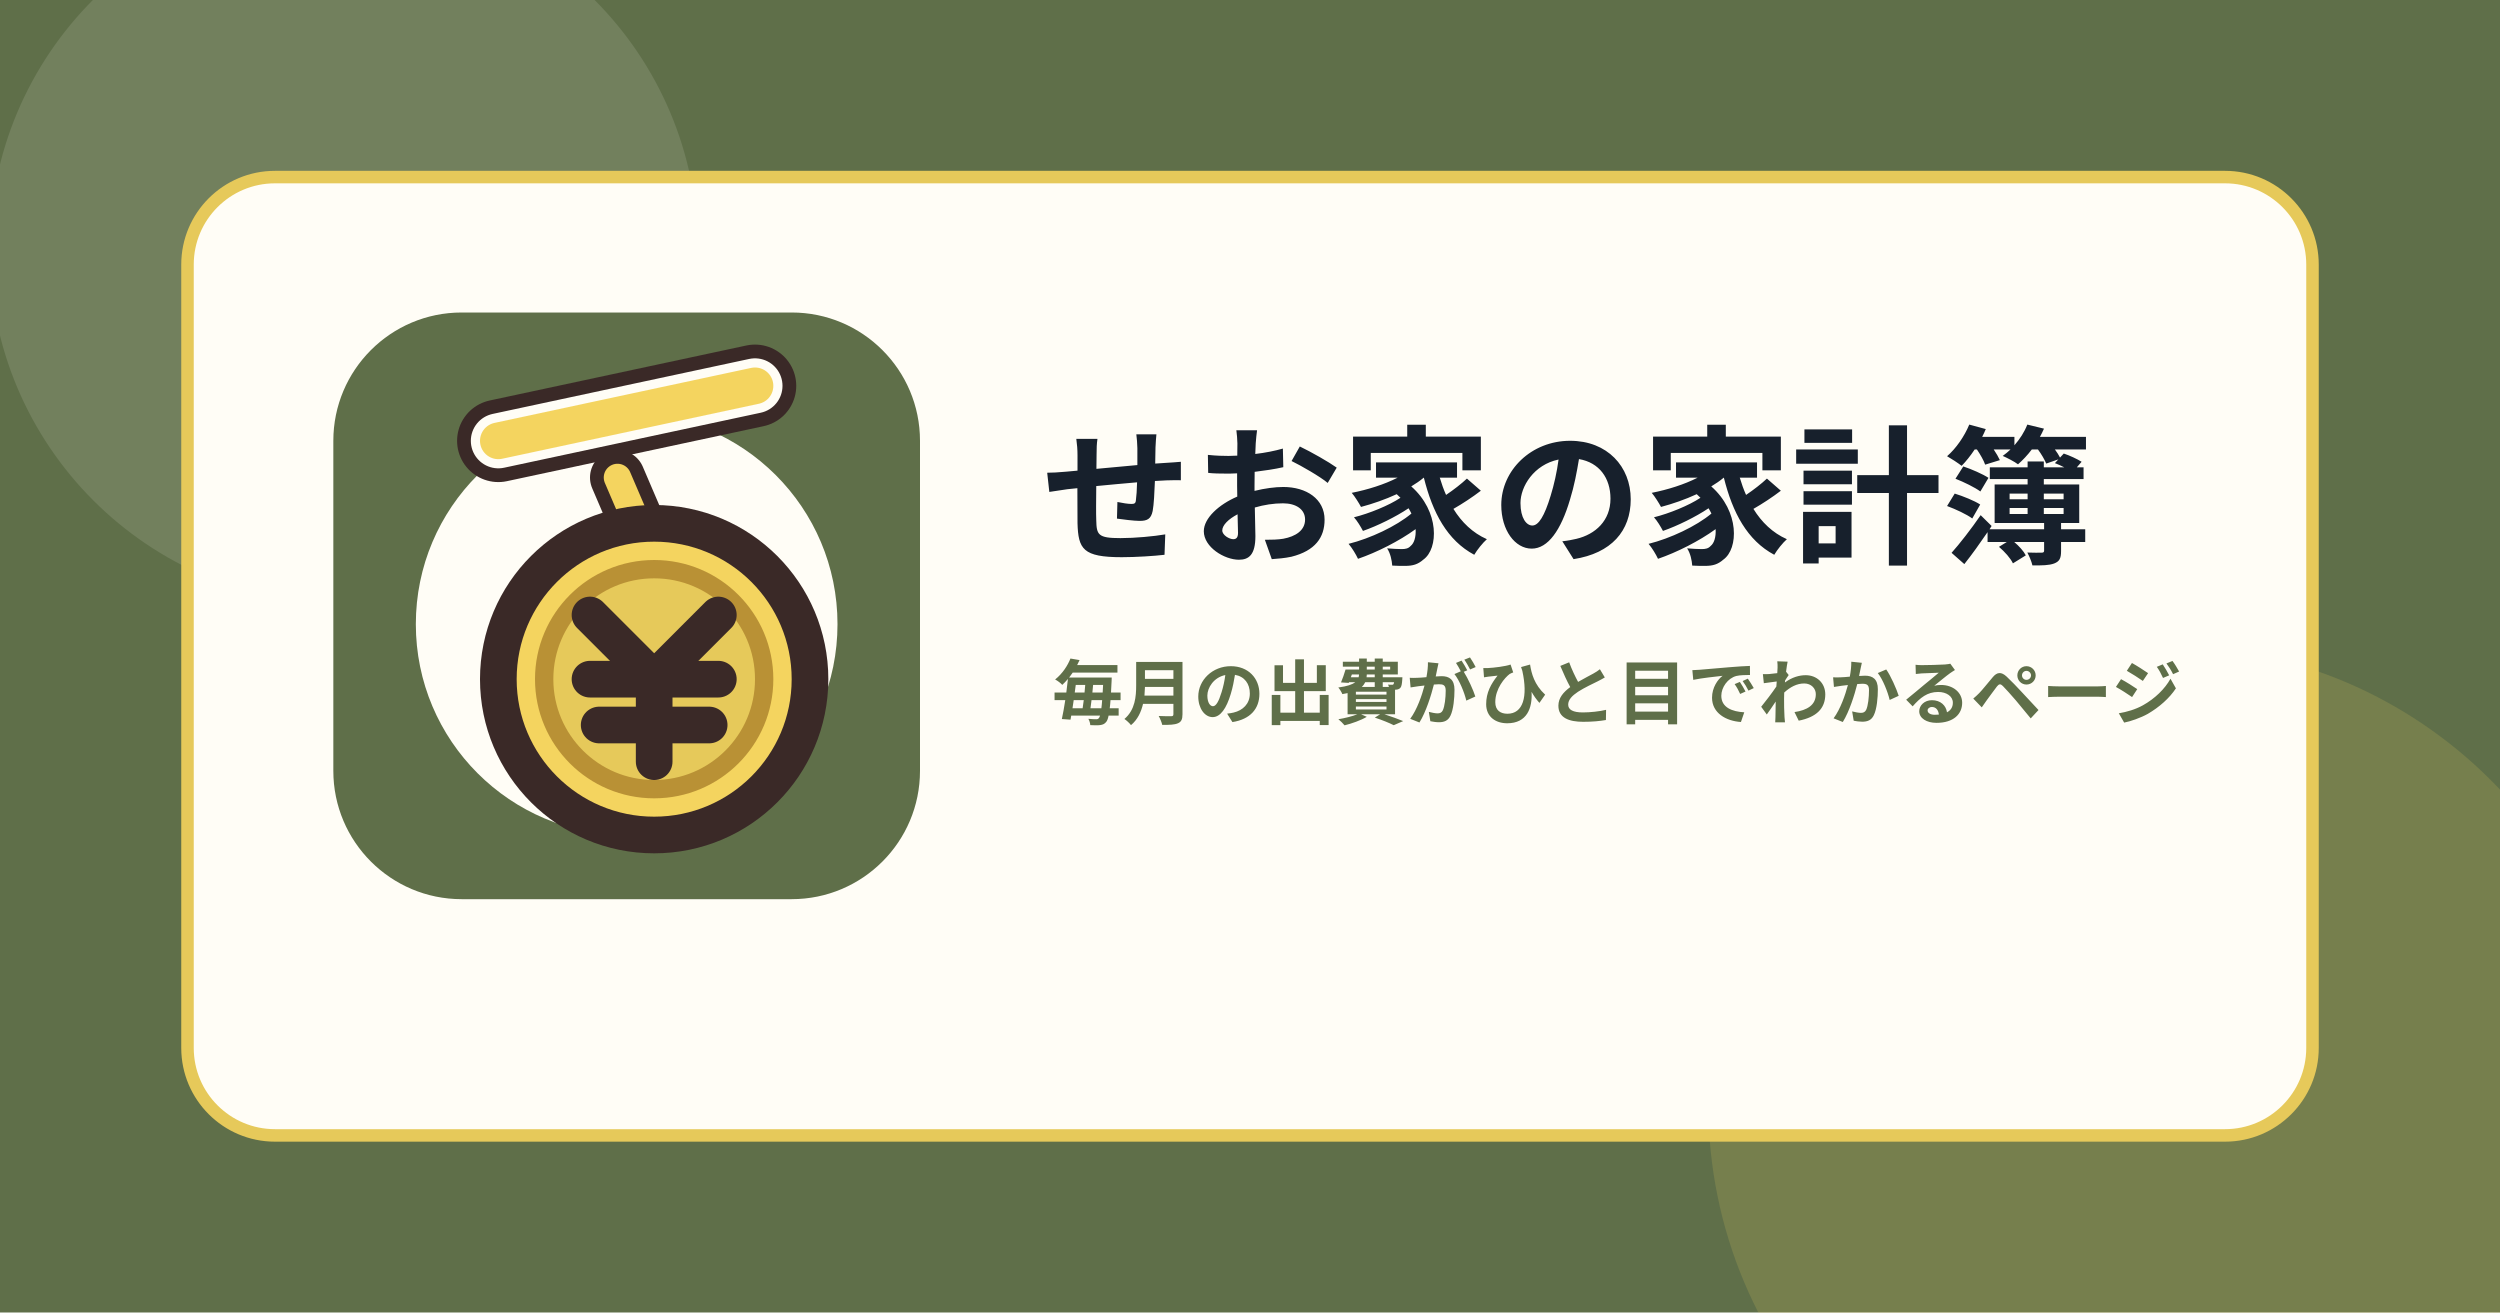
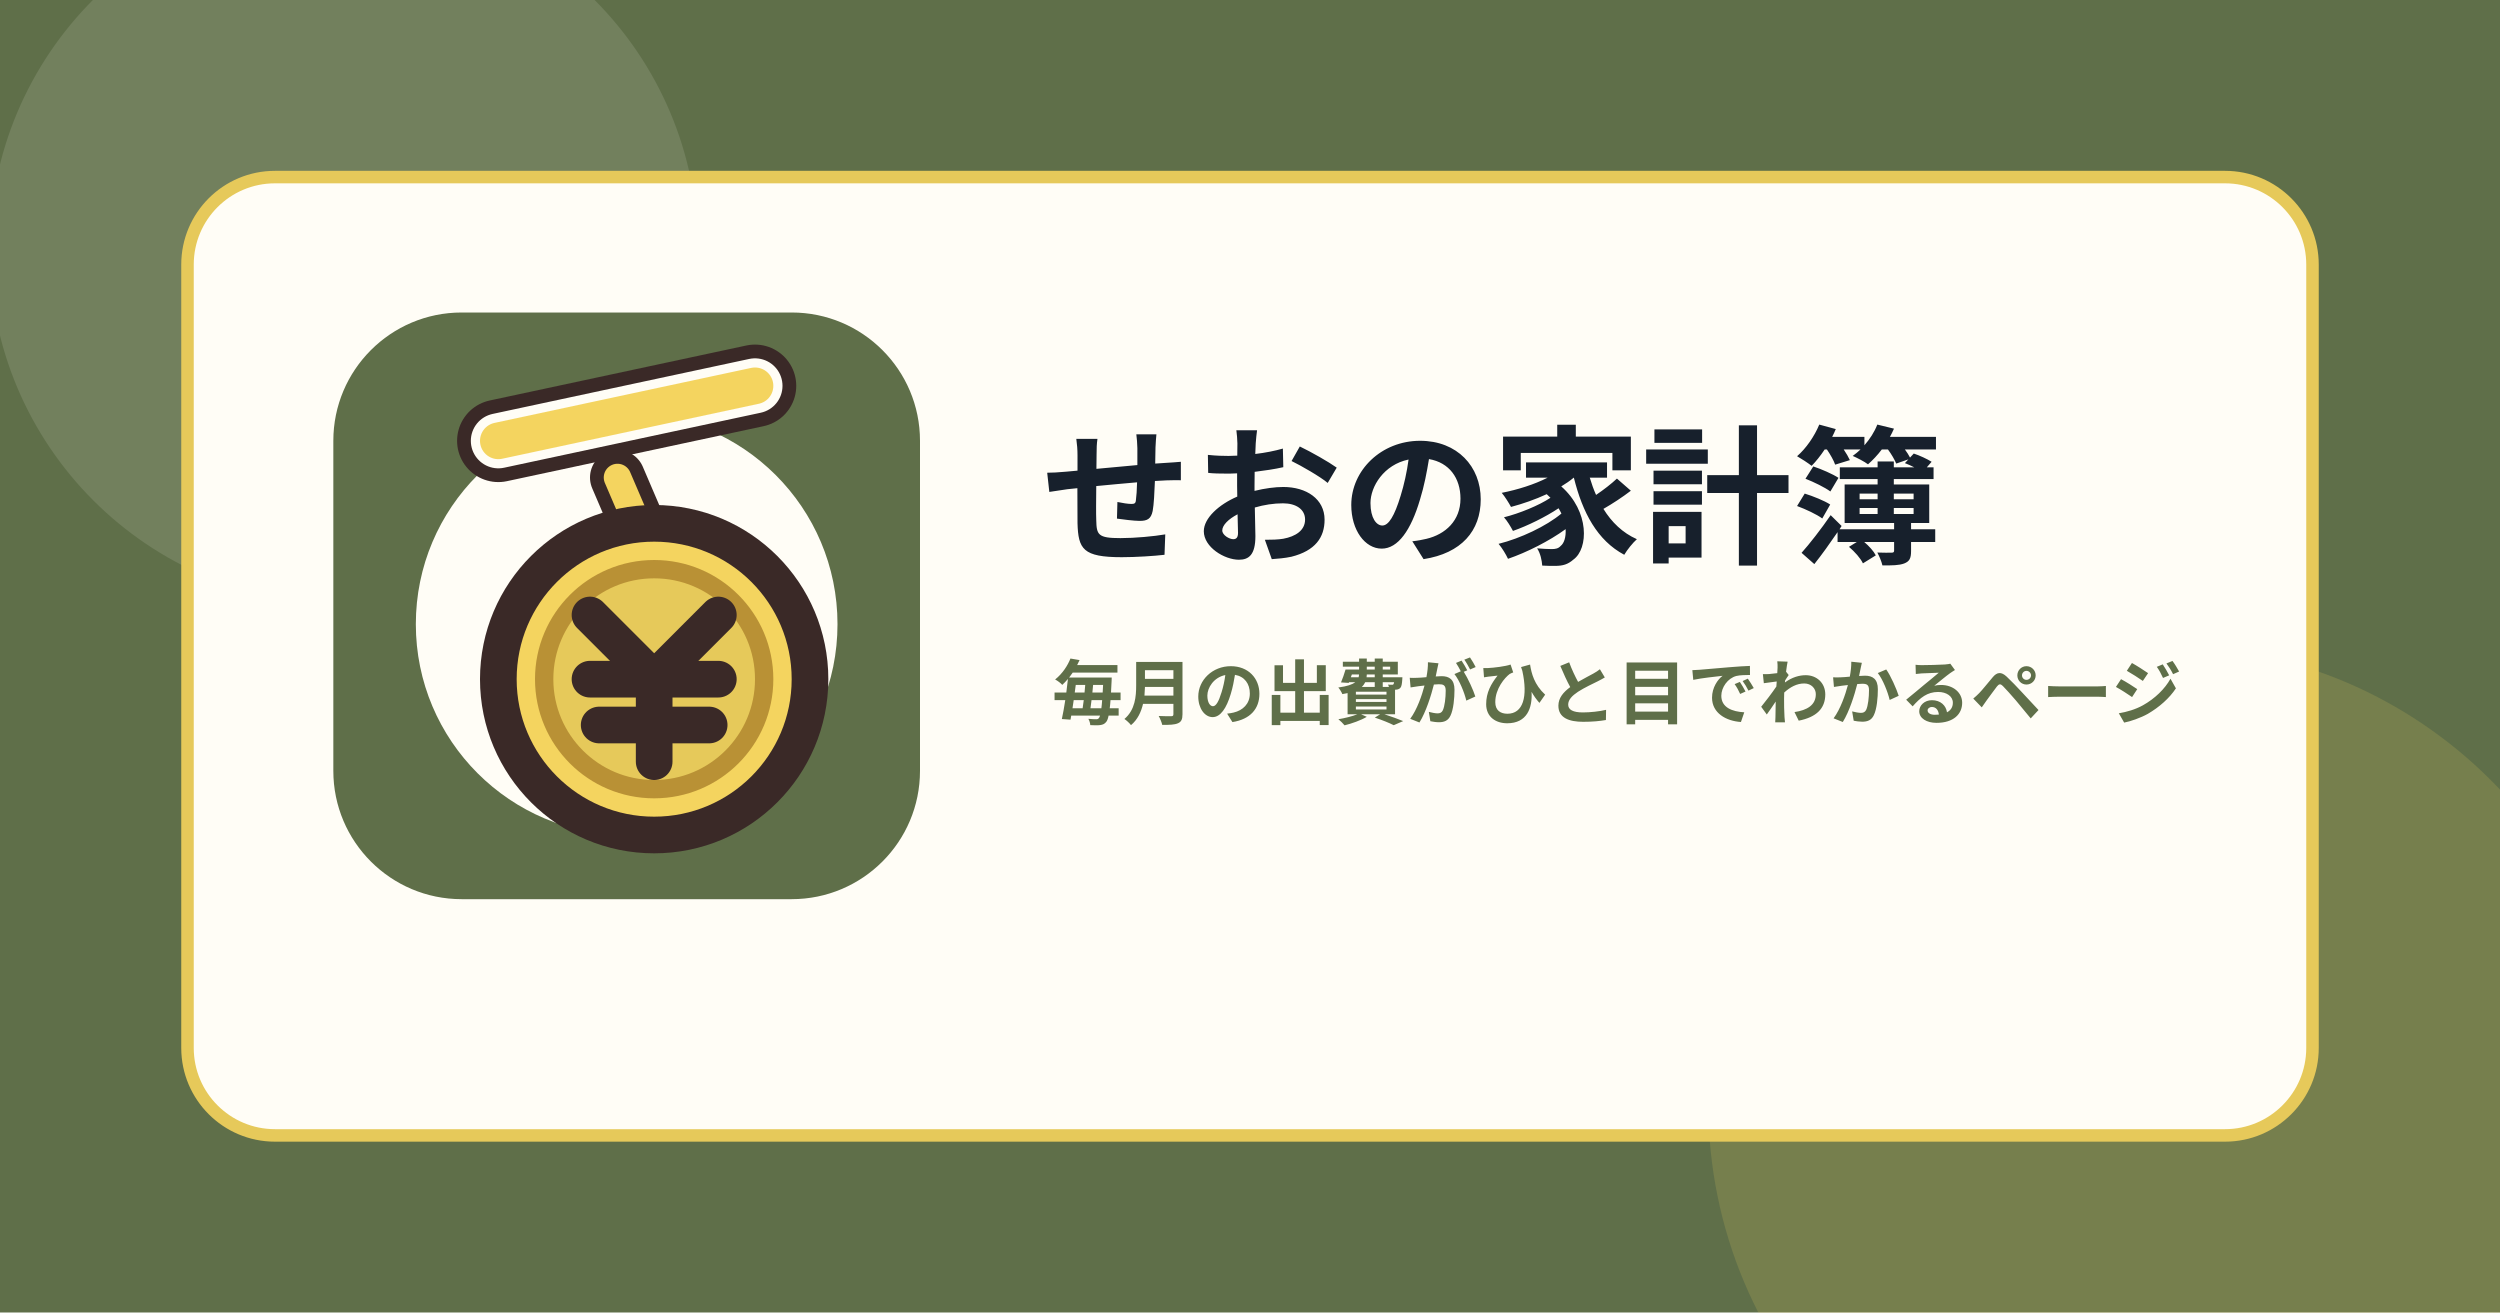
<svg xmlns="http://www.w3.org/2000/svg" viewBox="0 0 1200 630" role="img" aria-labelledby="title">
  <rect width="1200" height="630" fill="#5f6f49" />
  <circle cx="165" cy="120" r="170" fill="#fffdf6" opacity="0.12" />
  <circle cx="1040" cy="530" r="220" fill="#f4d45f" opacity="0.16" />
  <rect x="90" y="85" width="1020" height="460" rx="42" fill="#fffdf6" />
  <rect x="90" y="85" width="1020" height="460" rx="42" fill="none" stroke="#e6c95a" stroke-width="6" />
  <g transform="translate(160 150) scale(4.4)">
    <rect width="64" height="64" rx="14" fill="#5f6f49" />
    <circle cx="32" cy="34" r="23" fill="#fffdf6" />
    <g fill="none" stroke-linecap="round" stroke-linejoin="round">
      <path d="M31 18 L37 32" stroke="#3a2927" stroke-width="6" />
      <path d="M31 18 L37 32" stroke="#f4d45f" stroke-width="3" />
      <path d="M18 14 L46 8" stroke="#3a2927" stroke-width="9" />
      <path d="M18 14 L46 8" stroke="#fffdf6" stroke-width="6" />
      <path d="M18 14 L46 8" stroke="#f4d45f" stroke-width="4" />
    </g>
    <circle cx="35" cy="40" r="17" fill="#f4d45f" stroke="#3a2927" stroke-width="4" />
    <circle cx="35" cy="40" r="12" fill="#e6c95a" stroke="#b99135" stroke-width="2" />
    <g fill="none" stroke="#3a2927" stroke-linecap="round" stroke-linejoin="round" stroke-width="4">
      <path d="M28 33 L35 40 L42 33" />
      <path d="M35 40 V49" />
      <path d="M28 40 H42" />
      <path d="M29 45 H41" />
    </g>
  </g>
-   <text x="500" y="265" fill="#17202c" font-family="system-ui, -apple-system, BlinkMacSystemFont, 'Segoe UI', sans-serif" font-size="72" font-weight="800">せお家の家計簿</text>
+   <text x="500" y="265" fill="#17202c" font-family="system-ui, -apple-system, BlinkMacSystemFont, 'Segoe UI', sans-serif" font-size="72" font-weight="800">せおの家計簿</text>
  <text x="505" y="345" fill="#5f6f49" font-family="system-ui, -apple-system, BlinkMacSystemFont, 'Segoe UI', sans-serif" font-size="34" font-weight="700">毎月の出費がひと目でわかるページ</text>
</svg>
